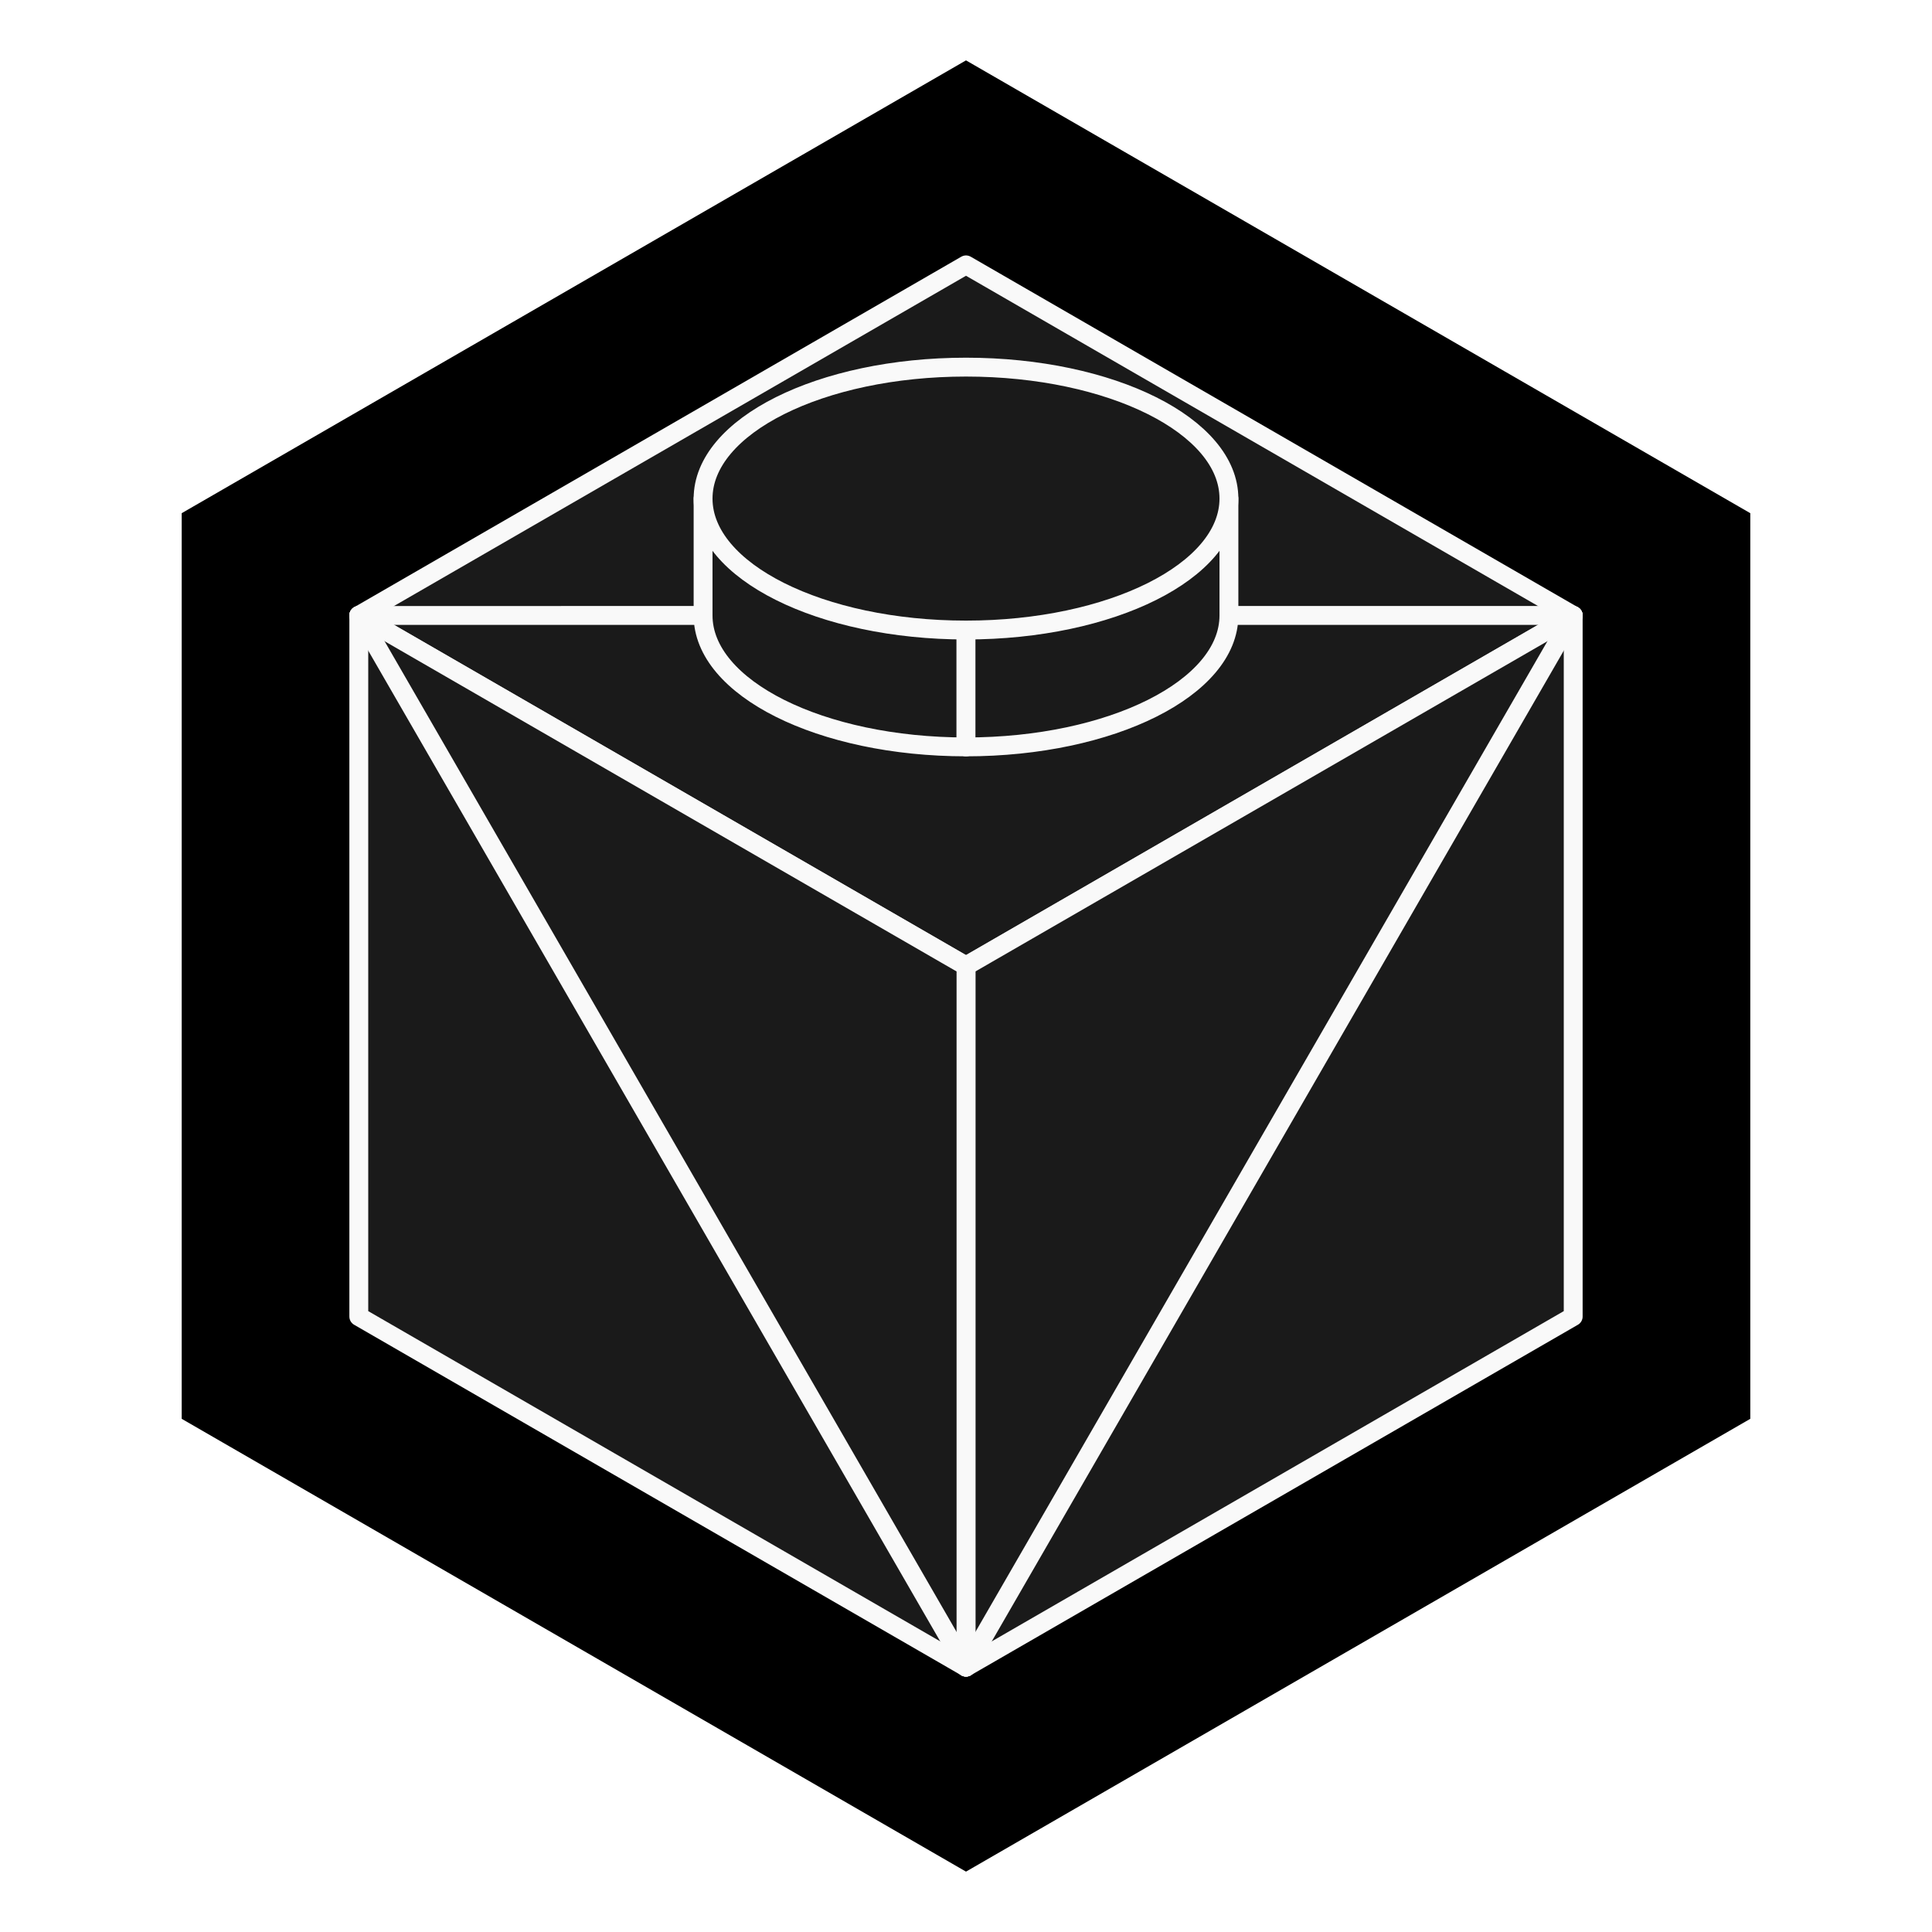
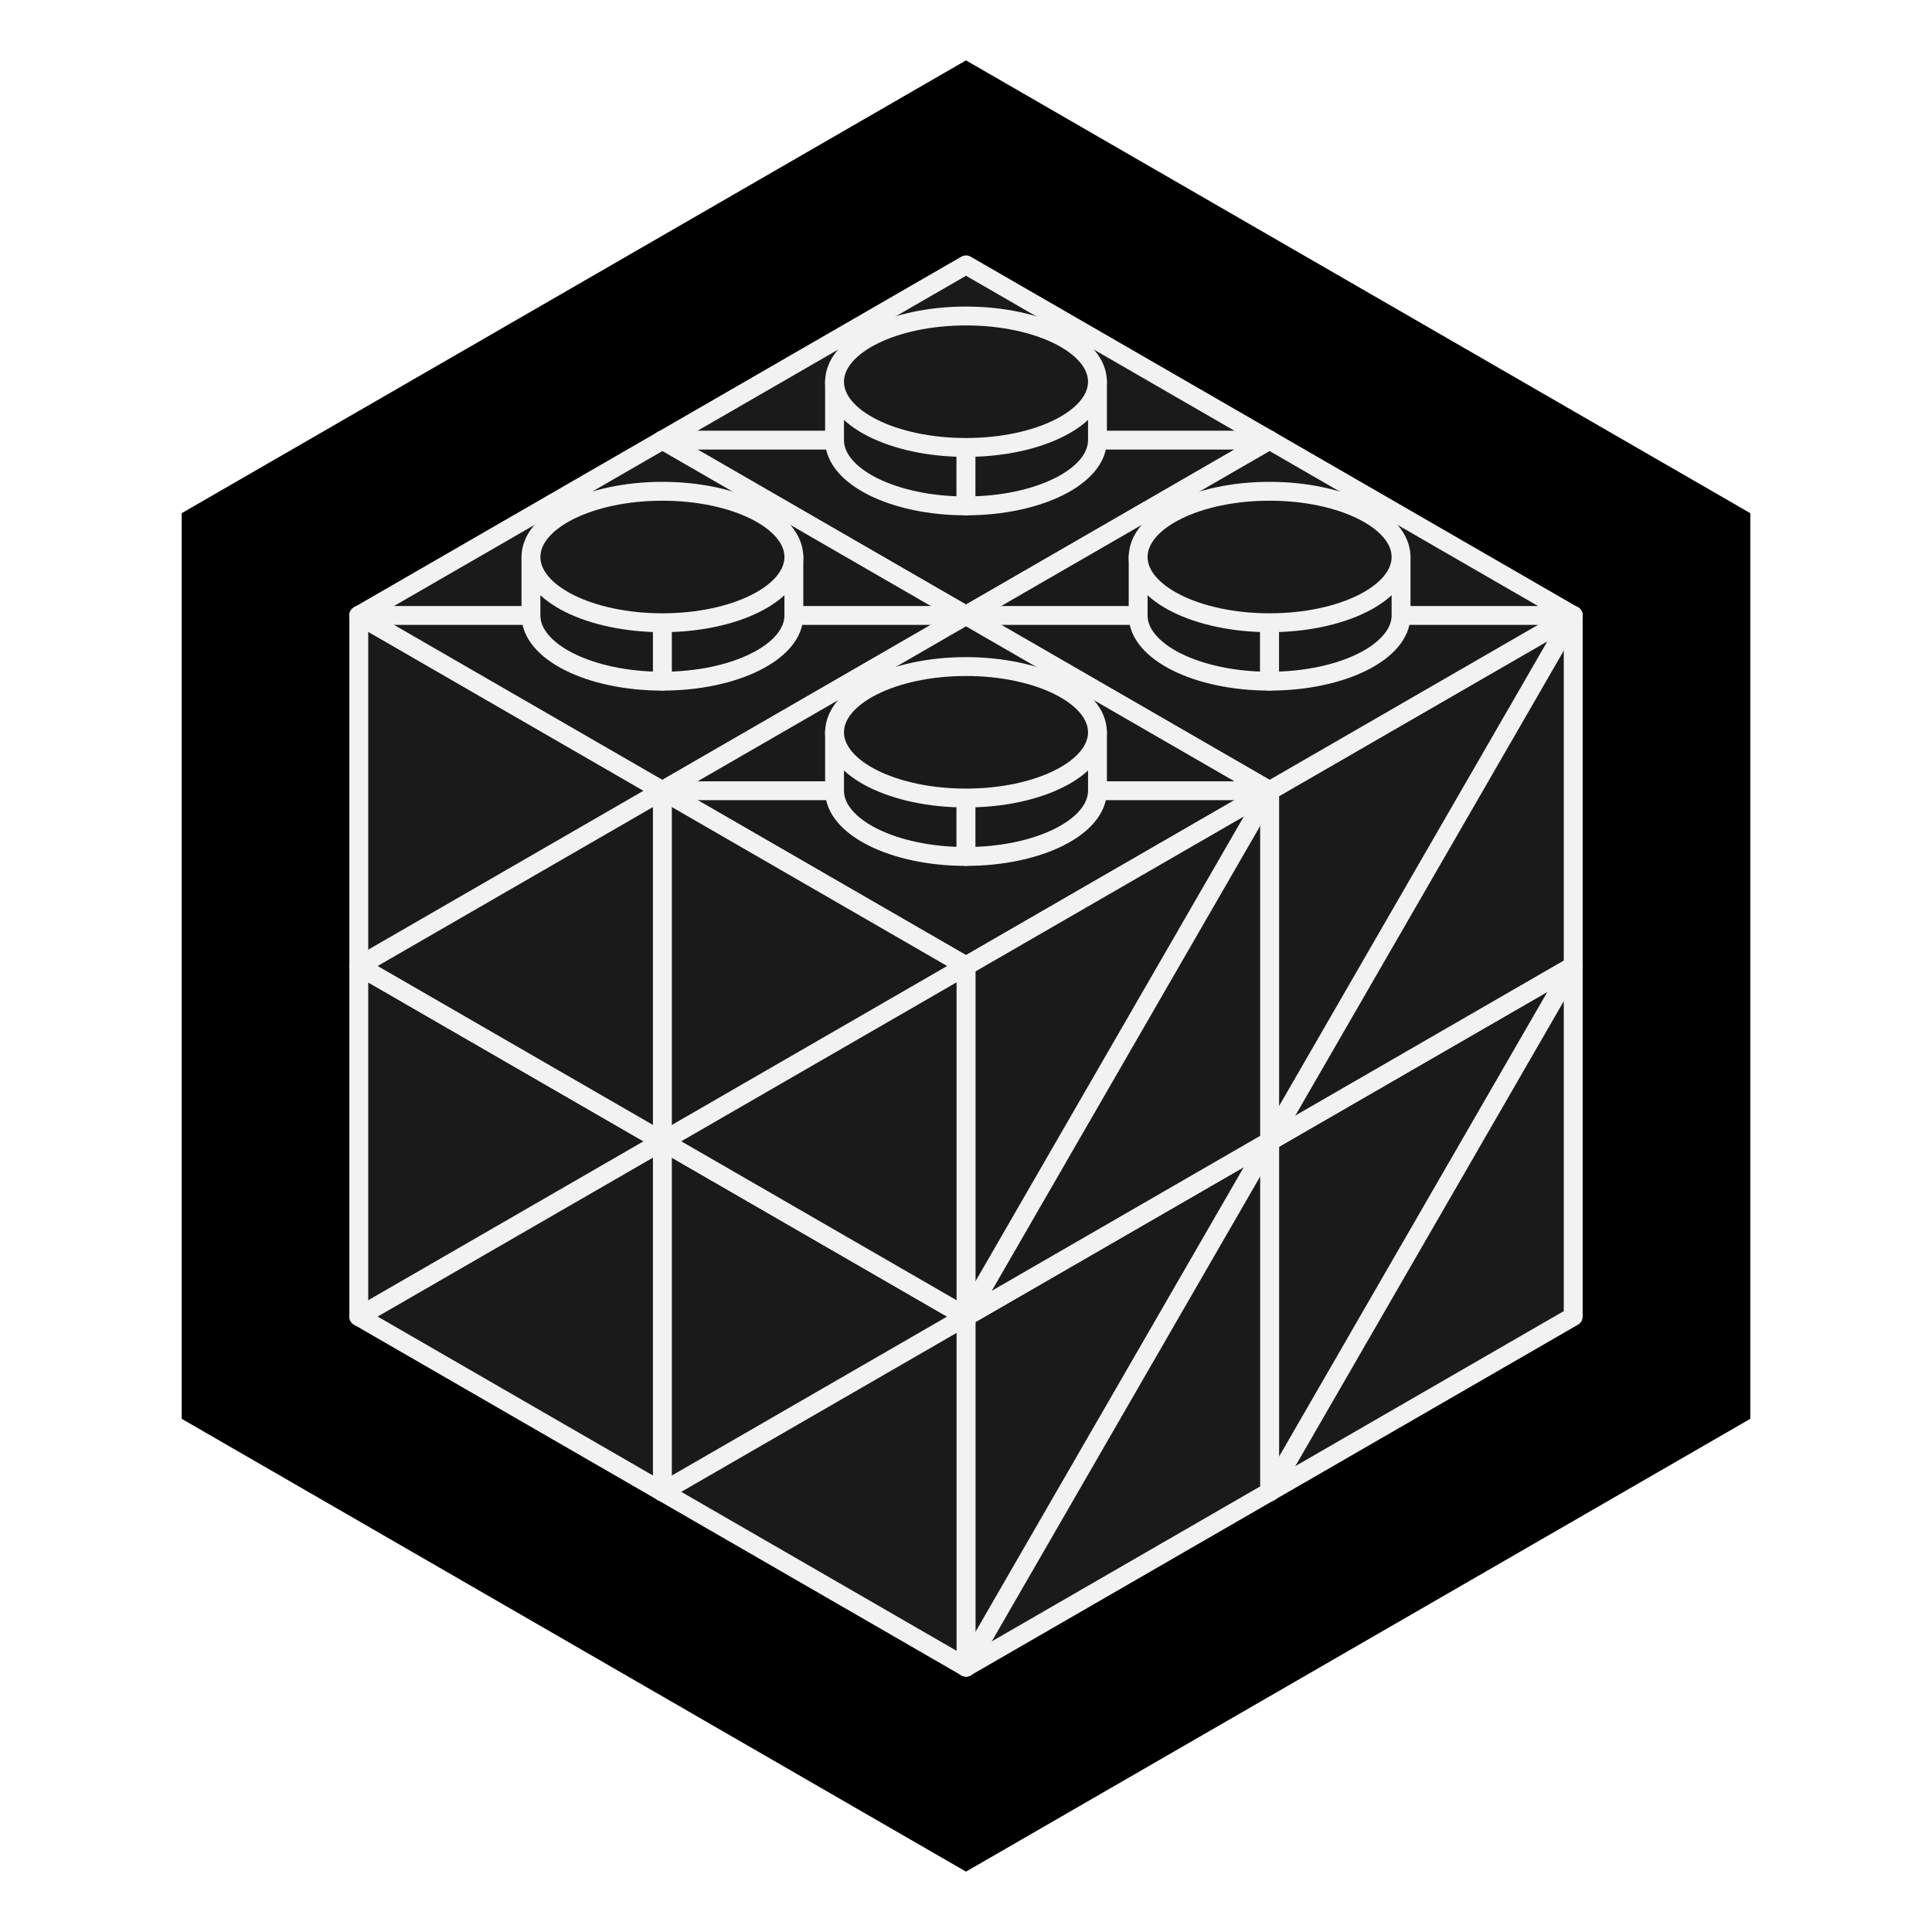
<svg xmlns="http://www.w3.org/2000/svg" width="1024" height="1024" viewBox="0 0 270.933 270.933" version="1.1" id="svg8">
  <defs id="defs2" />
  <g id="layer1" transform="translate(0,-161.5333)">
-     <g id="g882">
-       <g id="g1">
-         <path style="fill:#000000;fill-opacity:1;stroke-width:0.265" id="path3822" d="m 67.733,163.65 56.826,32.808 0,65.617 -56.826,32.808 -56.826,-32.808 2e-6,-65.617 z" transform="matrix(1.935484,0,0,1.935484,4.369903,-146.7419)" />
-         <path style="fill:#1a1a1a;fill-opacity:1;stroke:#f9f9f9;stroke-width:2.646;stroke-linecap:round;stroke-linejoin:round;stroke-dasharray:none" d="m 135.467,198.677 -85.15,49.161 85.15,49.161 85.15,-49.161 z" id="path3824" />
-         <path style="fill:#1a1a1a;fill-opacity:1;stroke:#f9f9f9;stroke-width:2.646;stroke-linecap:round;stroke-linejoin:round;stroke-dasharray:none" d="m 220.617,247.839 -85.15,49.161 v 98.323 l 85.15,-49.161 z" id="path3834" />
-         <path style="fill:#1a1a1a;fill-opacity:1;stroke:#f9f9f9;stroke-width:2.646;stroke-linecap:round;stroke-linejoin:round;stroke-dasharray:none" d="M 135.467,297 50.317,247.839 v 98.323 l 85.15,49.161 z" id="path3837" />
-         <path style="fill:#1a1a1a;stroke:#f9f9f9;stroke-width:2.646;stroke-linecap:round;stroke-linejoin:round;stroke-dasharray:none" d="M 50.317,247.839 135.467,395.323" id="path1" />
-         <path style="fill:#1a1a1a;stroke:#f9f9f9;stroke-width:2.646;stroke-linecap:round;stroke-linejoin:round;stroke-dasharray:none" d="M 135.467,395.323 220.616,247.838" id="path2" />
-         <path style="fill:#1a1a1a;stroke:#f9f9f9;stroke-width:2.646;stroke-linecap:round;stroke-linejoin:round;stroke-dasharray:none" d="M 50.317,247.839 220.616,247.838" id="path3" />
-         <path style="fill:#1a1a1a;fill-opacity:1;stroke:#f9f9f9;stroke-width:2.646;stroke-linecap:round;stroke-linejoin:round;stroke-dasharray:none" d="m 135.467,229.403 a 36.871,18.435 0 0 0 -16.874,2.048 H 98.596 v 16.387 a 36.871,18.435 0 0 0 36.871,18.435 z" id="path3876" />
-         <path style="fill:#1a1a1a;fill-opacity:1;stroke:#f9f9f9;stroke-width:2.646;stroke-linecap:round;stroke-linejoin:round;stroke-dasharray:none" d="m 135.467,229.403 v 36.871 a 36.871,18.435 0 0 0 36.871,-18.435 v -16.387 h -20.056 a 36.871,18.435 0 0 0 -16.815,-2.048 z" id="ellipse3866" />
-         <ellipse style="fill:#1a1a1a;fill-opacity:1;stroke:#f9f9f9;stroke-width:2.646;stroke-linecap:round;stroke-linejoin:round;stroke-dasharray:none" id="ellipse3868" cx="135.467" cy="231.452" rx="36.871" ry="18.435" />
-       </g>
-     </g>
+     <path style="fill:#000000;fill-opacity:1;stroke-width:0.265" id="path3822" d="m 67.733,163.65 56.826,32.808 0,65.617 -56.826,32.808 -56.826,-32.808 2e-6,-65.617 z" transform="matrix(1.935484,0,0,1.935484,4.369903,-146.7419)" />
+     <path style="fill:#1a1a1a;fill-opacity:1;stroke-width:2.646;stroke:#f2f2f2;stroke-linejoin:round;stroke-linecap:round;stroke-dasharray:none" d="M 135.467,297 92.892,321.581 v 49.161 l 42.575,-24.581 z" id="path3834-0" />
+     <path style="fill:#1a1a1a;fill-opacity:1;stroke-width:2.646;stroke:#f2f2f2;stroke-linejoin:round;stroke-linecap:round;stroke-dasharray:none" d="M 92.892,321.581 50.317,297 v 49.161 l 42.575,24.581 z" id="path3837-9" />
+     <path style="fill:#1a1a1a;fill-opacity:1;stroke-width:2.646;stroke:#f2f2f2;stroke-linejoin:round;stroke-linecap:round;stroke-dasharray:none" d="M 92.892,272.419 50.317,297 92.892,321.581 135.467,297 Z" id="path3824-3" />
+     <path style="fill:#1a1a1a;fill-opacity:1;stroke-width:2.646;stroke:#f2f2f2;stroke-linejoin:round;stroke-linecap:round;stroke-dasharray:none" d="m 92.892,287.782 a 18.435,9.218 0 0 0 -8.437,1.024 h -9.998 v 8.194 a 18.435,9.218 0 0 0 18.435,9.218 z" id="path3876-6" />
+     <path style="fill:#1a1a1a;fill-opacity:1;stroke-width:2.646;stroke:#f2f2f2;stroke-linejoin:round;stroke-linecap:round;stroke-dasharray:none" d="m 92.892,287.782 v 18.435 a 18.435,9.218 0 0 0 18.435,-9.218 v -8.194 h -10.028 a 18.435,9.218 0 0 0 -8.408,-1.024 z" id="ellipse3866-0" />
+     <ellipse style="fill:#1a1a1a;fill-opacity:1;stroke-width:2.646;stroke:#f2f2f2;stroke-linejoin:round;stroke-linecap:round;stroke-dasharray:none" id="ellipse3868-6" cx="92.892" cy="288.806" rx="18.435" ry="9.218" />
+     <path style="fill:#1a1a1a;fill-opacity:1;stroke-width:2.646;stroke:#f2f2f2;stroke-linejoin:round;stroke-linecap:round;stroke-dasharray:none" d="m 220.617,297 -42.575,24.581 v 49.161 l 42.575,-24.581 z" id="path3834-3" />
+     <path style="fill:#1a1a1a;fill-opacity:1;stroke-width:2.646;stroke:#f2f2f2;stroke-linejoin:round;stroke-linecap:round;stroke-dasharray:none" d="m 178.042,321.581 -42.575,-24.581 v 49.161 l 42.575,24.581 z" id="path3837-6" />
+     <path style="fill:#1a1a1a;fill-opacity:1;stroke-width:2.646;stroke:#f2f2f2;stroke-linejoin:round;stroke-linecap:round;stroke-dasharray:none" d="m 178.042,272.419 -42.575,24.581 42.575,24.581 42.575,-24.581 z" id="path3824-7" />
+     <path style="fill:#1a1a1a;fill-opacity:1;stroke-width:2.646;stroke:#f2f2f2;stroke-linejoin:round;stroke-linecap:round;stroke-dasharray:none" d="m 178.042,287.782 a 18.435,9.218 0 0 0 -8.437,1.024 h -9.998 v 8.194 a 18.435,9.218 0 0 0 18.435,9.218 z" id="path3876-5" />
+     <path style="fill:#1a1a1a;fill-opacity:1;stroke-width:2.646;stroke:#f2f2f2;stroke-linejoin:round;stroke-linecap:round;stroke-dasharray:none" d="m 178.042,287.782 v 18.435 a 18.435,9.218 0 0 0 18.435,-9.218 v -8.194 h -10.028 a 18.435,9.218 0 0 0 -8.408,-1.024 z" id="ellipse3866-3" />
+     <ellipse style="fill:#1a1a1a;fill-opacity:1;stroke-width:2.646;stroke:#f2f2f2;stroke-linejoin:round;stroke-linecap:round;stroke-dasharray:none" id="ellipse3868-5" cx="178.042" cy="288.806" rx="18.435" ry="9.218" />
+     <path style="fill:#1a1a1a;fill-opacity:1;stroke-width:2.646;stroke:#f2f2f2;stroke-linejoin:round;stroke-linecap:round;stroke-dasharray:none" d="m 178.042,223.258 -42.575,24.581 v 49.161 l 42.575,-24.581 z" id="path3834-2" />
+     <path style="fill:#1a1a1a;fill-opacity:1;stroke-width:2.646;stroke:#f2f2f2;stroke-linejoin:round;stroke-linecap:round;stroke-dasharray:none" d="M 135.467,247.839 92.892,223.258 v 49.161 l 42.575,24.581 z" id="path3837-61" />
+     <path style="fill:#1a1a1a;fill-opacity:1;stroke-width:2.646;stroke:#f2f2f2;stroke-linejoin:round;stroke-linecap:round;stroke-dasharray:none" d="m 135.467,198.677 -42.575,24.581 42.575,24.581 42.575,-24.581 z" id="path3824-8" />
+     <path style="fill:#1a1a1a;fill-opacity:1;stroke-width:2.646;stroke:#f2f2f2;stroke-linejoin:round;stroke-linecap:round;stroke-dasharray:none" d="m 135.467,247.839 -42.575,24.581 v 49.161 l 42.575,-24.581 z" id="path3834-02" />
+     <path style="fill:#1a1a1a;fill-opacity:1;stroke-width:2.646;stroke:#f2f2f2;stroke-linejoin:round;stroke-linecap:round;stroke-dasharray:none" d="M 92.892,272.419 50.317,247.839 v 49.161 l 42.575,24.581 z" id="path3837-3" />
+     <path style="fill:#1a1a1a;fill-opacity:1;stroke-width:2.646;stroke:#f2f2f2;stroke-linejoin:round;stroke-linecap:round;stroke-dasharray:none" d="m 92.892,223.258 -42.575,24.581 42.575,24.581 42.575,-24.581 z" id="path3824-75" />
+     <path style="fill:#1a1a1a;fill-opacity:1;stroke-width:2.646;stroke:#f2f2f2;stroke-linejoin:round;stroke-linecap:round;stroke-dasharray:none" d="m 220.617,247.839 -42.575,24.581 v 49.161 l 42.575,-24.581 z" id="path3834-6" />
+     <path style="fill:#1a1a1a;fill-opacity:1;stroke-width:2.646;stroke:#f2f2f2;stroke-linejoin:round;stroke-linecap:round;stroke-dasharray:none" d="m 178.042,272.419 -42.575,-24.581 v 49.161 l 42.575,24.581 z" id="path3837-2" />
+     <path style="fill:#1a1a1a;fill-opacity:1;stroke-width:2.646;stroke:#f2f2f2;stroke-linejoin:round;stroke-linecap:round;stroke-dasharray:none" d="m 178.042,223.258 -42.575,24.581 42.575,24.581 42.575,-24.581 z" id="path3824-9" />
+     <path style="fill:#1a1a1a;fill-opacity:1;stroke-width:2.646;stroke:#f2f2f2;stroke-linejoin:round;stroke-linecap:round;stroke-dasharray:none" d="m 178.042,321.581 -42.575,24.581 v 49.161 l 42.575,-24.581 z" id="path3834-9" />
+     <path style="fill:#1a1a1a;fill-opacity:1;stroke-width:2.646;stroke:#f2f2f2;stroke-linejoin:round;stroke-linecap:round;stroke-dasharray:none" d="M 135.467,346.161 92.892,321.581 v 49.161 l 42.575,24.581 z" id="path3837-7" />
+     <path style="fill:#1a1a1a;fill-opacity:1;stroke-width:2.646;stroke:#f2f2f2;stroke-linejoin:round;stroke-linecap:round;stroke-dasharray:none" d="m 135.467,297 -42.575,24.581 42.575,24.581 42.575,-24.581 z" id="path3824-36" />
+     <path style="fill:#1a1a1a;fill-opacity:1;stroke-width:2.646;stroke:#f2f2f2;stroke-linejoin:round;stroke-linecap:round;stroke-dasharray:none" d="m 135.467,312.363 a 18.435,9.218 0 0 0 -8.437,1.024 h -9.998 v 8.194 a 18.435,9.218 0 0 0 18.435,9.218 z" id="path3876-12" />
+     <path style="fill:#1a1a1a;fill-opacity:1;stroke-width:2.646;stroke:#f2f2f2;stroke-linejoin:round;stroke-linecap:round;stroke-dasharray:none" d="m 135.467,312.363 v 18.435 a 18.435,9.218 0 0 0 18.435,-9.218 v -8.194 h -10.028 a 18.435,9.218 0 0 0 -8.408,-1.024 z" id="ellipse3866-93" />
+     <ellipse style="fill:#1a1a1a;fill-opacity:1;stroke-width:2.646;stroke:#f2f2f2;stroke-linejoin:round;stroke-linecap:round;stroke-dasharray:none" id="ellipse3868-1" cx="135.467" cy="313.387" rx="18.435" ry="9.218" />
+     <path style="fill:#1a1a1a;fill-opacity:1;stroke-width:2.646;stroke:#f2f2f2;stroke-linejoin:round;stroke-linecap:round;stroke-dasharray:none" d="m 135.467,247.839 -42.575,24.581 42.575,24.581 42.575,-24.581 z" id="path3824-94" />
+     <path style="fill:#1a1a1a;fill-opacity:1;stroke-width:2.646;stroke:#f2f2f2;stroke-linejoin:round;stroke-linecap:round;stroke-dasharray:none" d="m 178.042,272.419 -42.575,24.581 v 49.161 l 42.575,-24.581 z" id="path3834-4" />
+     <path style="fill:#1a1a1a;fill-opacity:1;stroke-width:2.646;stroke:#f2f2f2;stroke-linejoin:round;stroke-linecap:round;stroke-dasharray:none" d="M 135.467,297 92.892,272.419 v 49.161 l 42.575,24.581 z" id="path3837-5" />
+     <path style="fill:#1a1a1a;stroke:#f2f2f2;stroke-width:2.646;stroke-linecap:round;stroke-linejoin:round;stroke-dasharray:none" d="M 92.892,223.258 H 178.042" id="path1" />
+     <path style="fill:#1a1a1a;stroke:#f2f2f2;stroke-width:2.646;stroke-linecap:round;stroke-linejoin:round;stroke-dasharray:none" d="m 50.317,247.839 85.15,1e-5 85.15,0" id="path2" />
+     <path style="fill:#1a1a1a;stroke:#f2f2f2;stroke-width:2.646;stroke-linecap:round;stroke-linejoin:round;stroke-dasharray:none" d="M 92.892,272.419 H 178.042" id="path3" />
+     <path style="fill:#1a1a1a;stroke:#f2f2f2;stroke-width:2.646;stroke-linecap:round;stroke-linejoin:round;stroke-dasharray:none" d="m 220.617,247.839 -42.575,73.742" id="path4" />
+     <path style="fill:#1a1a1a;stroke:#f2f2f2;stroke-width:2.646;stroke-linecap:round;stroke-linejoin:round;stroke-dasharray:none" d="M 220.617,297 178.042,370.742" id="path5" />
+     <path style="fill:#1a1a1a;stroke:#f2f2f2;stroke-width:2.646;stroke-linecap:round;stroke-linejoin:round;stroke-dasharray:none" d="m 178.042,272.419 -42.575,73.742" id="path6" />
+     <path style="fill:#1a1a1a;stroke:#f2f2f2;stroke-width:2.646;stroke-linecap:round;stroke-linejoin:round;stroke-dasharray:none" d="m 178.042,321.581 -42.575,73.742" id="path7" />
+     <path style="fill:#1a1a1a;stroke:#f2f2f2;stroke-width:2.646;stroke-linecap:round;stroke-linejoin:round;stroke-dasharray:none" d="M 135.467,297 92.892,321.581" id="path8" />
+     <path style="fill:#1a1a1a;stroke:#f2f2f2;stroke-width:2.646;stroke-linecap:round;stroke-linejoin:round;stroke-dasharray:none" d="M 135.467,346.161 92.892,370.742" id="path9" />
+     <path style="fill:#1a1a1a;stroke:#f2f2f2;stroke-width:2.646;stroke-linecap:round;stroke-linejoin:round;stroke-dasharray:none" d="M 92.892,321.581 50.317,346.161" id="path10" />
+     <path style="fill:#1a1a1a;stroke:#f2f2f2;stroke-width:2.646;stroke-linecap:round;stroke-linejoin:round;stroke-dasharray:none" d="M 92.892,272.419 50.317,297" id="path11" />
+     <path style="fill:#1a1a1a;fill-opacity:1;stroke-width:2.646;stroke:#f2f2f2;stroke-linejoin:round;stroke-linecap:round;stroke-dasharray:none" d="m 135.467,214.04 a 18.435,9.218 0 0 0 -8.437,1.024 h -9.998 v 8.194 a 18.435,9.218 0 0 0 18.435,9.218 z" id="path3876-7" />
+     <path style="fill:#1a1a1a;fill-opacity:1;stroke-width:2.646;stroke:#f2f2f2;stroke-linejoin:round;stroke-linecap:round;stroke-dasharray:none" d="m 135.467,214.04 v 18.435 a 18.435,9.218 0 0 0 18.435,-9.218 v -8.194 h -10.028 a 18.435,9.218 0 0 0 -8.408,-1.024 z" id="ellipse3866-9" />
+     <ellipse style="fill:#1a1a1a;fill-opacity:1;stroke-width:2.646;stroke:#f2f2f2;stroke-linejoin:round;stroke-linecap:round;stroke-dasharray:none" id="ellipse3868-2" cx="135.467" cy="215.064" rx="18.435" ry="9.218" />
+     <path style="fill:#1a1a1a;fill-opacity:1;stroke-width:2.646;stroke:#f2f2f2;stroke-linejoin:round;stroke-linecap:round;stroke-dasharray:none" d="m 92.892,238.621 a 18.435,9.218 0 0 0 -8.437,1.024 h -9.998 v 8.194 a 18.435,9.218 0 0 0 18.435,9.218 z" id="path3876-9" />
+     <path style="fill:#1a1a1a;fill-opacity:1;stroke-width:2.646;stroke:#f2f2f2;stroke-linejoin:round;stroke-linecap:round;stroke-dasharray:none" d="m 92.892,238.621 v 18.435 a 18.435,9.218 0 0 0 18.435,-9.218 v -8.194 h -10.028 a 18.435,9.218 0 0 0 -8.408,-1.024 z" id="ellipse3866-22" />
+     <ellipse style="fill:#1a1a1a;fill-opacity:1;stroke-width:2.646;stroke:#f2f2f2;stroke-linejoin:round;stroke-linecap:round;stroke-dasharray:none" id="ellipse3868-8" cx="92.892" cy="239.645" rx="18.435" ry="9.218" />
+     <path style="fill:#1a1a1a;fill-opacity:1;stroke-width:2.646;stroke:#f2f2f2;stroke-linejoin:round;stroke-linecap:round;stroke-dasharray:none" d="m 178.042,238.621 a 18.435,9.218 0 0 0 -8.437,1.024 h -9.998 v 8.194 a 18.435,9.218 0 0 0 18.435,9.218 z" id="path3876-1" />
+     <path style="fill:#1a1a1a;fill-opacity:1;stroke-width:2.646;stroke:#f2f2f2;stroke-linejoin:round;stroke-linecap:round;stroke-dasharray:none" d="m 178.042,238.621 v 18.435 a 18.435,9.218 0 0 0 18.435,-9.218 v -8.194 h -10.028 a 18.435,9.218 0 0 0 -8.408,-1.024 z" id="ellipse3866-2" />
+     <ellipse style="fill:#1a1a1a;fill-opacity:1;stroke-width:2.646;stroke:#f2f2f2;stroke-linejoin:round;stroke-linecap:round;stroke-dasharray:none" id="ellipse3868-7" cx="178.042" cy="239.645" rx="18.435" ry="9.218" />
+     <path style="fill:#1a1a1a;fill-opacity:1;stroke-width:2.646;stroke:#f2f2f2;stroke-linejoin:round;stroke-linecap:round;stroke-dasharray:none" d="m 135.467,263.202 a 18.435,9.218 0 0 0 -8.437,1.024 h -9.998 v 8.194 a 18.435,9.218 0 0 0 18.435,9.218 z" id="path3876-78" />
+     <path style="fill:#1a1a1a;fill-opacity:1;stroke-width:2.646;stroke:#f2f2f2;stroke-linejoin:round;stroke-linecap:round;stroke-dasharray:none" d="m 135.467,263.202 v 18.435 a 18.435,9.218 0 0 0 18.435,-9.218 v -8.194 h -10.028 a 18.435,9.218 0 0 0 -8.408,-1.024 z" id="ellipse3866-03" />
+     <ellipse style="fill:#1a1a1a;fill-opacity:1;stroke-width:2.646;stroke:#f2f2f2;stroke-linejoin:round;stroke-linecap:round;stroke-dasharray:none" id="ellipse3868-61" cx="135.467" cy="264.226" rx="18.435" ry="9.218" />
  </g>
</svg>
